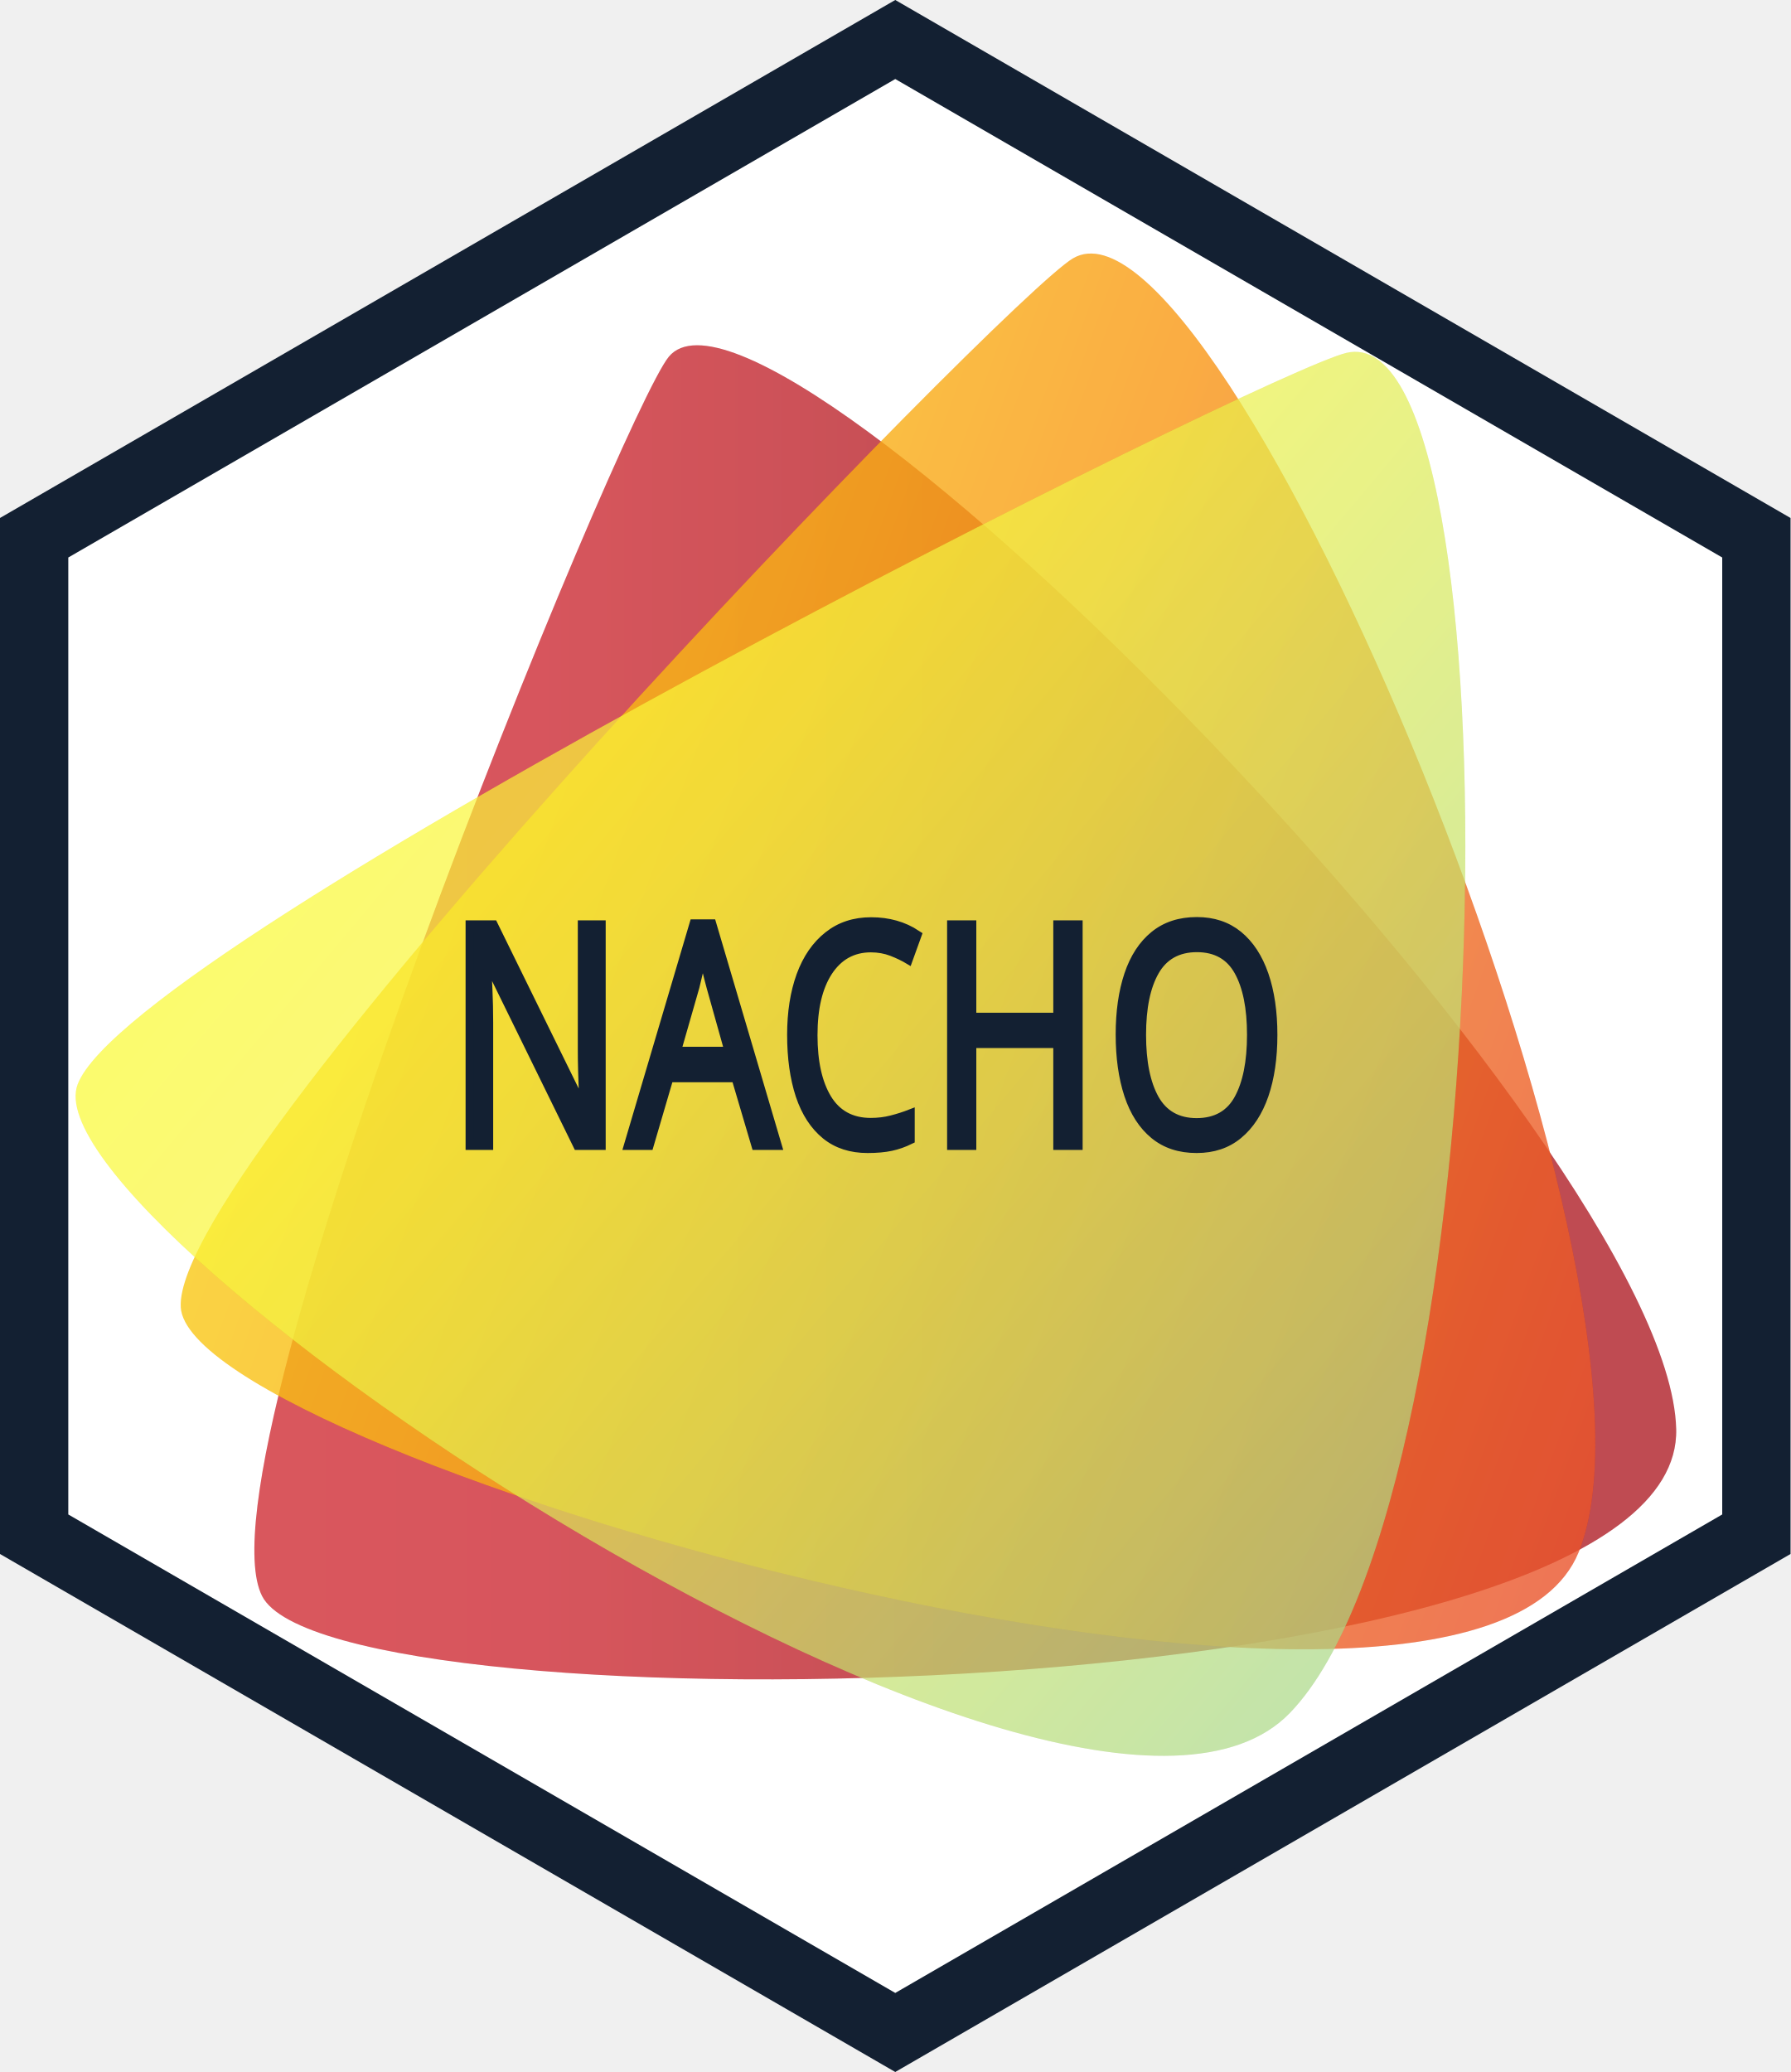
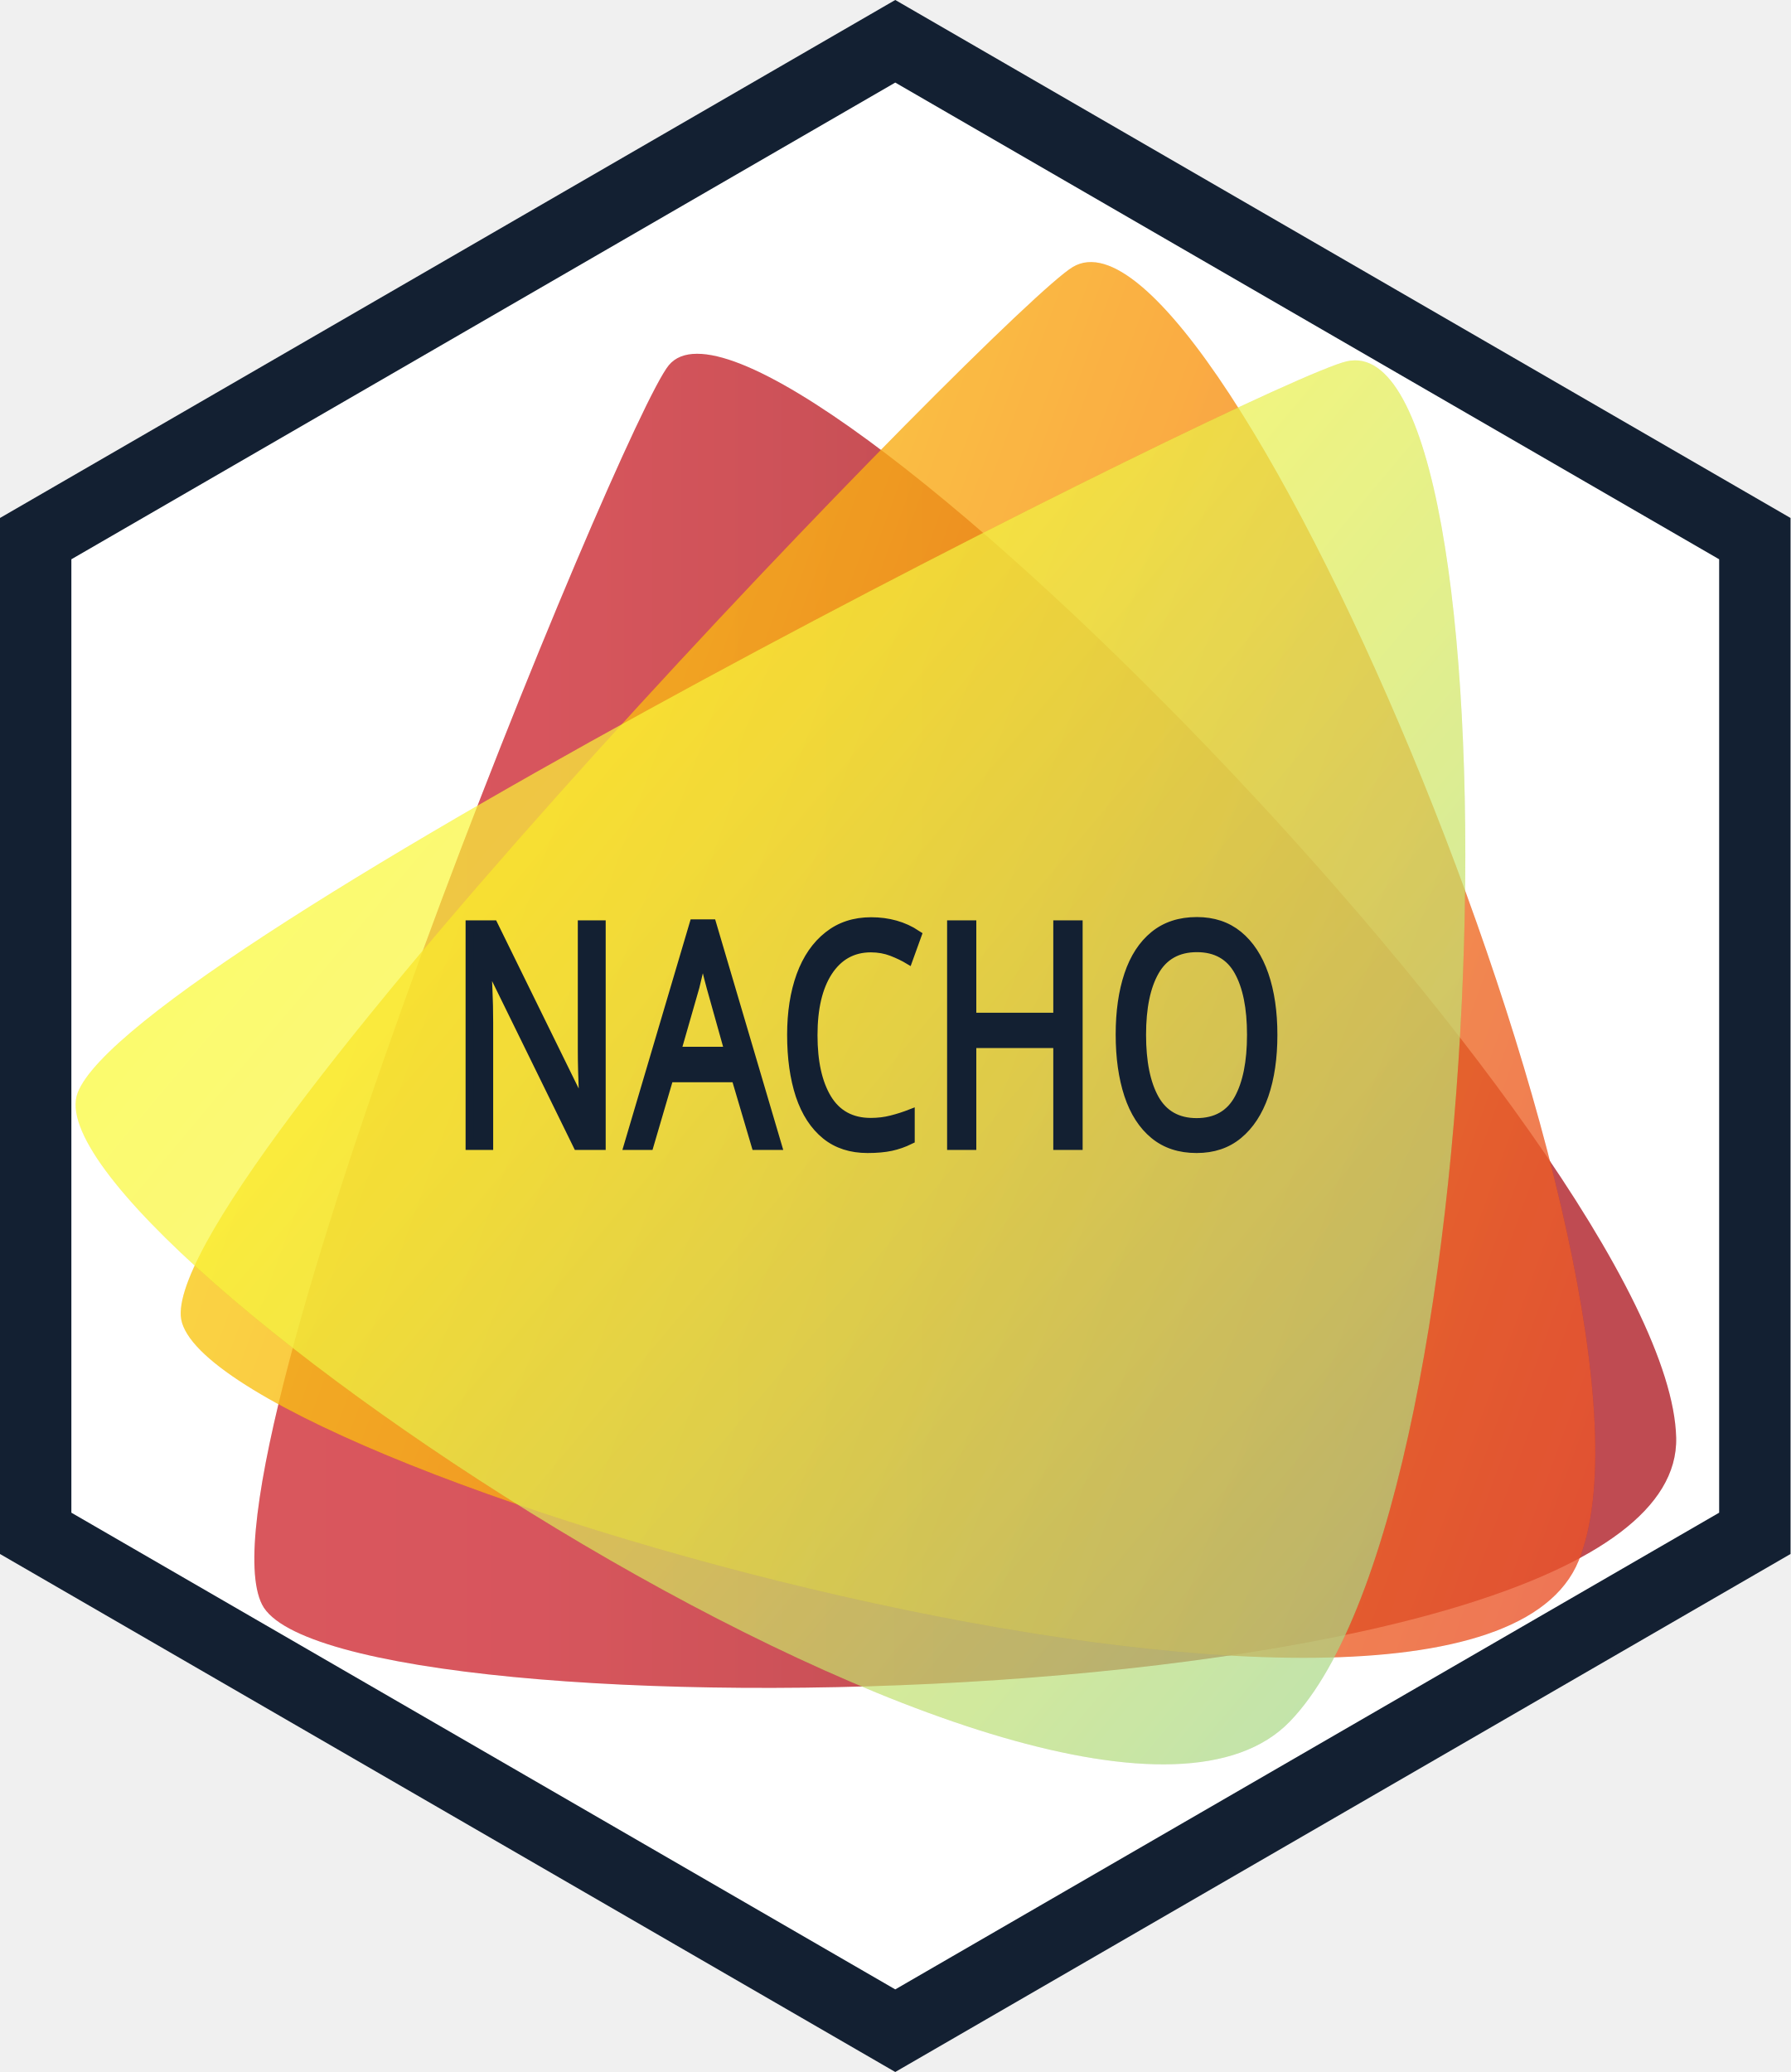
<svg xmlns="http://www.w3.org/2000/svg" id="Laag_1" data-name="Laag 1" viewBox="0 0 165.923 191.999" version="1.1" width="165.923" height="191.999">
  <defs id="defs37">
    <style id="style2">.cls-1{fill:#fff;}.cls-2,.cls-6{fill:#132032;}.cls-3,.cls-4{opacity:0.8;}.cls-3{fill:url(#Naamloos_verloop_23);}.cls-4{fill:url(#Naamloos_verloop_2);}.cls-5{opacity:0.7;fill:url(#linear-gradient);}.cls-6{font-size:24px;font-family:AvenirNextCondensed-Regular, Avenir Next Condensed;letter-spacing:0em;}.cls-7{letter-spacing:-0.01em;}</style>
-     <linearGradient id="Naamloos_verloop_23" x1="28.54" y1="75.47" x2="127.36" y2="75.47" gradientUnits="userSpaceOnUse" gradientTransform="matrix(1.333344,0,0,1.333333,-14.8001,-6.466666)">
+     <linearGradient id="Naamloos_verloop_23" x1="28.54" y1="75.47" x2="127.36" y2="75.47" gradientUnits="userSpaceOnUse" gradientTransform="matrix(1.333344,0,0,1.333333,-14.80166,-5.67658)">
      <stop offset="0" stop-color="#bc1921" id="stop4" />
      <stop offset="0.2" stop-color="#b91720" id="stop6" />
      <stop offset="0.36" stop-color="#ae131b" id="stop8" />
      <stop offset="0.52" stop-color="#9d0b14" id="stop10" />
      <stop offset="1" stop-color="#9b0a13" id="stop12" />
    </linearGradient>
-     <linearGradient id="Naamloos_verloop_2" x1="-67.06" y1="143.72" x2="30.4" y2="143.72" gradientTransform="matrix(1.252933,0.4560268,-0.4560303,1.252924,185.2681,-82.2)" gradientUnits="userSpaceOnUse">
+     <linearGradient id="Naamloos_verloop_2" x1="-67.06" y1="143.72" x2="30.4" y2="143.72" gradientTransform="matrix(1.252933,0.4560268,-0.4560303,1.252924,185.2665,-81.40991)" gradientUnits="userSpaceOnUse">
      <stop offset="0" stop-color="#f2b400" id="stop15" />
      <stop offset="0.2" stop-color="#eda000" id="stop17" />
      <stop offset="0.45" stop-color="#e58300" id="stop19" />
      <stop offset="0.63" stop-color="#df6809" id="stop21" />
      <stop offset="0.87" stop-color="#d84a13" id="stop23" />
      <stop offset="1" stop-color="#d63f17" id="stop25" />
    </linearGradient>
-     <linearGradient id="linear-gradient" x1="-128.87" y1="236.54" x2="-35.97" y2="236.54" gradientTransform="matrix(1.0214,0.8570501,-0.8570567,1.021393,380.6829,-77.82667)" gradientUnits="userSpaceOnUse">
+     <linearGradient id="linear-gradient" x1="-128.87" y1="236.54" x2="-35.97" y2="236.54" gradientTransform="matrix(1.0214,0.8570501,-0.8570567,1.021393,380.6814,-77.03658)" gradientUnits="userSpaceOnUse">
      <stop offset="0" stop-color="#f0e61c" id="stop28" />
      <stop offset="0.27" stop-color="#dcde2f" id="stop30" />
      <stop offset="0.81" stop-color="#a9cb60" id="stop32" />
      <stop offset="1" stop-color="#96c472" id="stop34" />
    </linearGradient>
    <filter style="color-interpolation-filters:sRGB" id="filter1095">
      <feColorMatrix values="1 0 0 0.1 -0 0 1 0 0.1 -0 0 0 1 0.1 -0 0 0 0 1 0" id="feColorMatrix1093" result="fbSourceGraphic" />
      <feColorMatrix result="fbSourceGraphicAlpha" in="fbSourceGraphic" values="0 0 0 -1 0 0 0 0 -1 0 0 0 0 -1 0 0 0 0 1 0" id="feColorMatrix1349" />
      <feColorMatrix id="feColorMatrix1351" values="1 0 0 -0.025 1.38778e-19 0 1 0 -0.025 1.38778e-19 0 0 1 -0.025 1.38778e-19 0 0 0 1 0" in="fbSourceGraphic" />
    </filter>
    <filter style="color-interpolation-filters:sRGB" id="filter1099">
      <feColorMatrix values="1 0 0 0.1 -0 0 1 0 0.1 -0 0 0 1 0.1 -0 0 0 0 1 0" id="feColorMatrix1097" result="fbSourceGraphic" />
      <feColorMatrix result="fbSourceGraphicAlpha" in="fbSourceGraphic" values="0 0 0 -1 0 0 0 0 -1 0 0 0 0 -1 0 0 0 0 1 0" id="feColorMatrix1353" />
      <feColorMatrix id="feColorMatrix1355" values="1 0 0 -0.025 1.38778e-19 0 1 0 -0.025 1.38778e-19 0 0 1 -0.025 1.38778e-19 0 0 0 1 0" in="fbSourceGraphic" />
    </filter>
    <filter style="color-interpolation-filters:sRGB" id="filter1103">
      <feColorMatrix values="1 0 0 0.1 -0 0 1 0 0.1 -0 0 0 1 0.1 -0 0 0 0 1 0" id="feColorMatrix1101" result="fbSourceGraphic" />
      <feColorMatrix result="fbSourceGraphicAlpha" in="fbSourceGraphic" values="0 0 0 -1 0 0 0 0 -1 0 0 0 0 -1 0 0 0 0 1 0" id="feColorMatrix1357" />
      <feColorMatrix id="feColorMatrix1359" values="1 0 0 -0.025 1.38778e-19 0 1 0 -0.025 1.38778e-19 0 0 1 -0.025 1.38778e-19 0 0 0 1 0" in="fbSourceGraphic" />
    </filter>
  </defs>
  <g id="layer2" style="display:inline" transform="translate(0.311022,-0.3606128)">
    <path id="path3733" d="m 89.368,130.312 -21.997,-12.7 -10e-7,-25.4 21.997,-12.7 21.997,12.7 0,25.4 z" style="display:inline;fill:#132032;fill-opacity:1;stroke:#132032;stroke-width:0.165;stroke-opacity:1" transform="matrix(3.757388,0,0,3.765397,-253.1416,-298.6769)" />
-     <path transform="matrix(3.48372,0,0,3.491146,-228.6844,-269.9045)" style="display:inline;fill:#ffffff;fill-opacity:1;stroke-width:0.165" d="m 89.368,130.312 -21.997,-12.7 -10e-7,-25.4 21.997,-12.7 21.997,12.7 0,25.4 z" id="path3735" />
+     <path transform="matrix(3.47076,0,0,3.478207,-227.5261,-268.5471)" style="display:inline;fill:#ffffff;fill-opacity:1;stroke-width:0.165" d="m 89.368,130.312 -21.997,-12.7 -10e-7,-25.4 21.997,-12.7 21.997,12.7 0,25.4 z" id="path3735" />
  </g>
  <g id="layer1" style="display:inline" transform="translate(0.311022,-0.3606128)">
-     <path class="cls-3" d="M 61.667,33.413 C 57.307,38.68 17.48,135.413 23.974,148.253 c 6.493,12.84 131.694,10.96 131.041,-15.467 C 154.361,106.36 71.161,21.973 61.667,33.413 Z" id="path45" style="opacity:0.8;fill:url(#Naamloos_verloop_23);stroke-width:1.333;filter:url(#filter1095)" />
-     <path class="cls-4" d="M 99.107,24.307 C 92.854,28.013 15.653,107.573 16.44,121.493 17.227,135.413 135.734,169.267 145.974,144.2 156.215,119.133 112.748,16.2 99.107,24.307 Z" id="path47" style="opacity:0.8;fill:url(#Naamloos_verloop_2);stroke-width:1.333;filter:url(#filter1099)" />
-     <path class="cls-5" d="M 124.481,33.053 C 117.081,34.747 11.867,87.547 6.88,100.853 1.893,114.16 99.307,179.68 119.214,159.093 139.121,138.507 140.601,29.36 124.481,33.053 Z" id="path49" style="opacity:0.7;fill:url(#linear-gradient);stroke-width:1.333;filter:url(#filter1103)" />
+     <path class="cls-3" d="M 61.666,34.203 C 57.306,39.47 17.479,136.203 23.972,149.043 c 6.493,12.84 131.694,10.96 131.041,-15.467 C 154.36,107.15 71.159,22.763 61.666,34.203 Z" id="path45" style="opacity:0.8;fill:url(#Naamloos_verloop_23);stroke-width:1.333;filter:url(#filter1095)" />
+     <path class="cls-4" d="m 99.106,25.097 c -6.253,3.707 -83.454,83.267 -82.667,97.187 0.787,13.92 119.294,47.773 129.534,22.707 C 156.213,119.923 112.746,16.99 99.106,25.097 Z" id="path47" style="opacity:0.8;fill:url(#Naamloos_verloop_2);stroke-width:1.333;filter:url(#filter1099)" />
+     <path class="cls-5" d="M 124.479,33.843 C 117.079,35.537 11.865,88.337 6.879,101.643 1.892,114.95 99.306,180.47 119.213,159.883 139.12,139.297 140.6,30.15 124.479,33.843 Z" id="path49" style="opacity:0.7;fill:url(#linear-gradient);stroke-width:1.333;filter:url(#filter1103)" />
    <text xml:space="preserve" style="font-style:normal;font-weight:normal;font-size:35.364px;line-height:1.25;font-family:sans-serif;letter-spacing:0px;word-spacing:0px;fill:#132032;fill-opacity:1;stroke:#132032;stroke-width:0.884;stroke-opacity:1" x="47.145" y="92.81" id="text851" transform="scale(0.8722137,1.146508)">
      <tspan id="tspan849" x="47.145" y="92.81" style="font-style:normal;font-variant:normal;font-weight:normal;font-stretch:normal;font-size:24.755px;font-family:'Avenir Next LT Pro';-inkscape-font-specification:'Avenir Next LT Pro';letter-spacing:0.458px;fill:#132032;fill-opacity:1;stroke:#132032;stroke-width:0.884;stroke-opacity:1">NACHO</tspan>
    </text>
  </g>
  <path style="display:inline;opacity:0;fill:#001a34;fill-opacity:0;stroke-width:0.354" d="M 44.09,163.241 5.288,140.749 V 95.638 50.526 L 43.737,28.294 c 21.147,-12.228 38.694,-22.38 38.995,-22.56 0.411,-0.247 10.173,5.242 39.51,22.214 l 38.964,22.542 v 45.147 45.147 l -38.899,22.507 c -21.394,12.379 -39.015,22.493 -39.156,22.475 -0.141,-0.018 -17.718,-10.153 -39.06,-22.524 z" id="path3739" />
  <path style="display:inline;opacity:0;fill:#001a34;fill-opacity:0;stroke-width:0.354" d="M 44.09,163.241 5.288,140.749 V 95.638 50.526 L 43.737,28.294 c 21.147,-12.228 38.694,-22.38 38.995,-22.56 0.411,-0.247 10.173,5.242 39.51,22.214 l 38.964,22.542 v 45.147 45.147 l -38.899,22.507 c -21.394,12.379 -39.015,22.493 -39.156,22.475 -0.141,-0.018 -17.718,-10.153 -39.06,-22.524 z" id="path4546" />
  <path style="display:inline;opacity:0;fill:#001a34;fill-opacity:0;stroke-width:0.354" d="M 44.09,163.241 5.288,140.749 V 95.638 50.526 L 43.737,28.294 c 21.147,-12.228 38.694,-22.38 38.995,-22.56 0.411,-0.247 10.173,5.242 39.51,22.214 l 38.964,22.542 v 45.147 45.147 l -38.899,22.507 c -21.394,12.379 -39.015,22.493 -39.156,22.475 -0.141,-0.018 -17.718,-10.153 -39.06,-22.524 z" id="path4548" />
  <path style="display:inline;opacity:0;fill:#006f34;fill-opacity:0;stroke-width:0.354" d="M 44.09,163.241 5.288,140.749 V 95.638 50.526 L 43.737,28.294 c 21.147,-12.228 38.694,-22.38 38.995,-22.56 0.411,-0.247 10.173,5.242 39.51,22.214 l 38.964,22.542 v 45.147 45.147 l -38.899,22.507 c -21.394,12.379 -39.015,22.493 -39.156,22.475 -0.141,-0.018 -17.718,-10.153 -39.06,-22.524 z" id="path4550" />
  <path style="display:inline;opacity:0;fill:#001a34;fill-opacity:1;stroke-width:0.354" d="M 44.09,163.241 5.288,140.749 V 95.638 50.526 L 43.737,28.294 c 21.147,-12.228 38.694,-22.38 38.995,-22.56 0.411,-0.247 10.173,5.242 39.51,22.214 l 38.964,22.542 v 45.147 45.147 l -38.899,22.507 c -21.394,12.379 -39.015,22.493 -39.156,22.475 -0.141,-0.018 -17.718,-10.153 -39.06,-22.524 z" id="path4552" />
  <path style="display:inline;opacity:0;fill:#001a34;fill-opacity:1;stroke-width:0.354" d="M 44.09,163.241 5.288,140.749 V 95.638 50.526 L 43.737,28.294 c 21.147,-12.228 38.694,-22.38 38.995,-22.56 0.411,-0.247 10.173,5.242 39.51,22.214 l 38.964,22.542 v 45.147 45.147 l -38.899,22.507 c -21.394,12.379 -39.015,22.493 -39.156,22.475 -0.141,-0.018 -17.718,-10.153 -39.06,-22.524 z" id="path4554" />
  <path style="display:inline;opacity:0;fill:#001a34;fill-opacity:1;stroke-width:0.354" d="M 44.09,163.241 5.288,140.749 V 95.638 50.526 L 43.737,28.294 c 21.147,-12.228 38.694,-22.38 38.995,-22.56 0.411,-0.247 10.173,5.242 39.51,22.214 l 38.964,22.542 v 45.147 45.147 l -38.899,22.507 c -21.394,12.379 -39.015,22.493 -39.156,22.475 -0.141,-0.018 -17.718,-10.153 -39.06,-22.524 z" id="path4556" />
  <path style="display:inline;opacity:0;fill:#001a34;fill-opacity:1;stroke-width:0.354" d="m 44.127,163.212 -38.802,-22.499 0.005,-45.09 0.005,-45.09 38.772,-22.421 c 21.326,-12.332 38.956,-22.421 39.178,-22.421 0.223,0 17.851,10.09 39.175,22.421 l 38.77,22.421 0.005,45.091 0.005,45.091 -38.765,22.438 c -21.321,12.341 -38.941,22.465 -39.156,22.498 -0.215,0.033 -17.852,-10.064 -39.194,-22.439 z" id="path4558" />
  <path style="display:inline;opacity:0;fill:#001a34;fill-opacity:1;stroke-width:0.354" d="m 44.127,163.212 -38.802,-22.499 0.005,-45.09 0.005,-45.09 38.772,-22.421 c 21.326,-12.332 38.956,-22.421 39.178,-22.421 0.223,0 17.851,10.09 39.175,22.421 l 38.77,22.421 0.005,45.091 0.005,45.091 -38.765,22.438 c -21.321,12.341 -38.941,22.465 -39.156,22.498 -0.215,0.033 -17.852,-10.064 -39.194,-22.439 z" id="path4560" />
  <path style="display:inline;opacity:0;fill:#001a34;fill-opacity:1;stroke-width:0.354" d="m 44.127,163.212 -38.802,-22.499 0.005,-45.09 0.005,-45.09 38.772,-22.421 c 21.326,-12.332 38.956,-22.421 39.178,-22.421 0.223,0 17.851,10.09 39.175,22.421 l 38.77,22.421 0.005,45.091 0.005,45.091 -38.765,22.438 c -21.321,12.341 -38.941,22.465 -39.156,22.498 -0.215,0.033 -17.852,-10.064 -39.194,-22.439 z" id="path4562" />
</svg>
